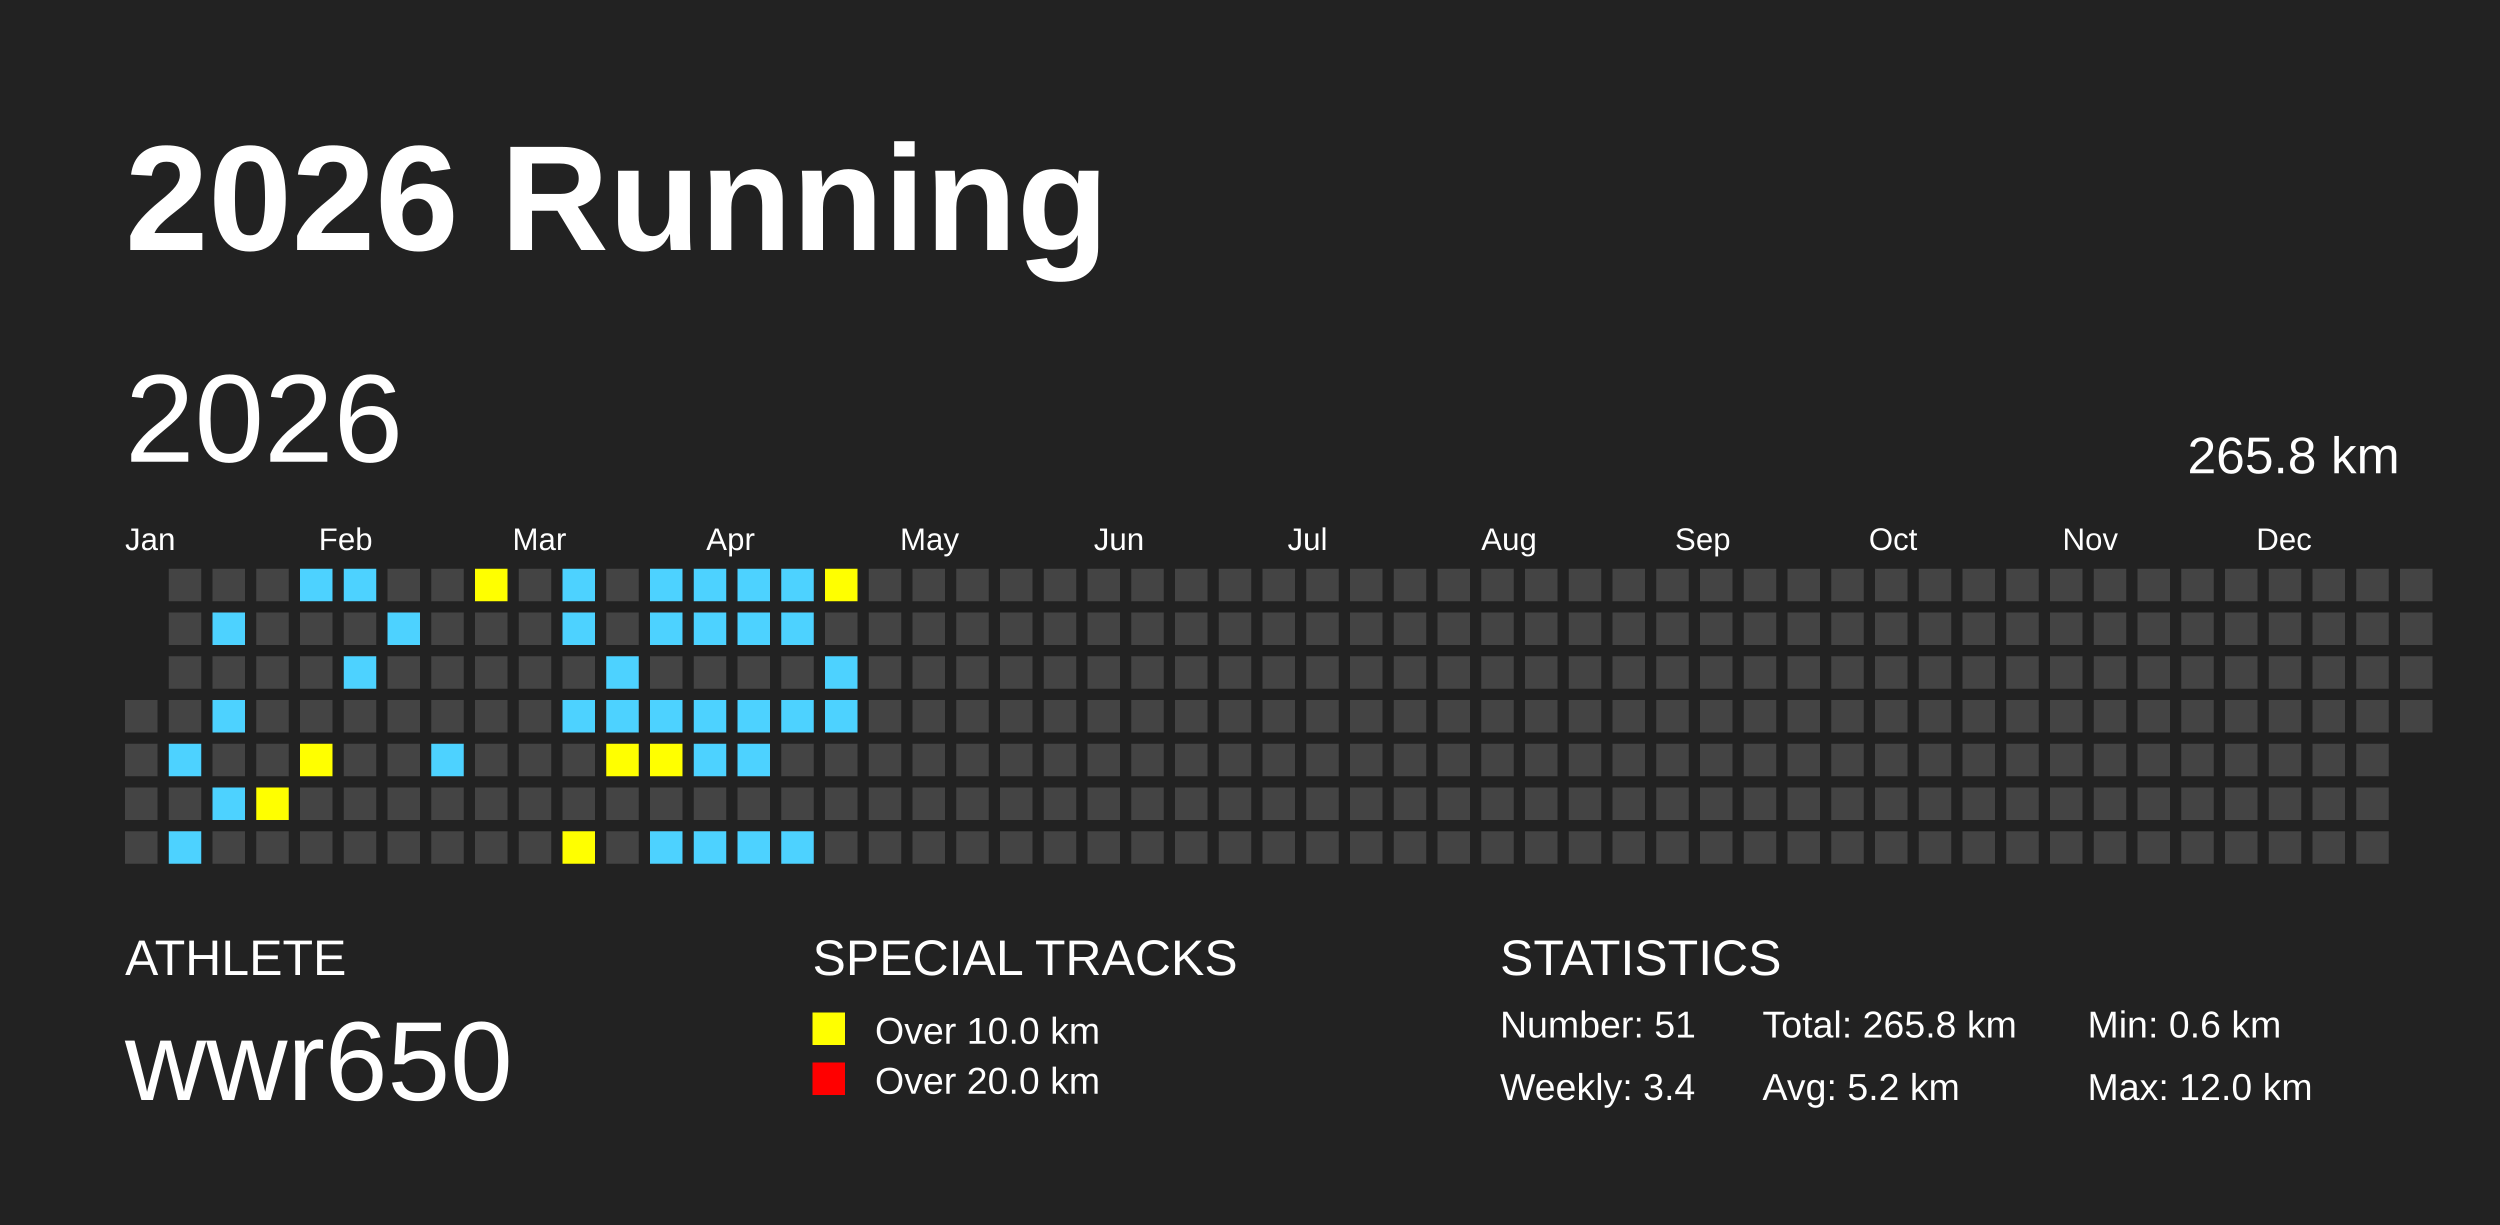
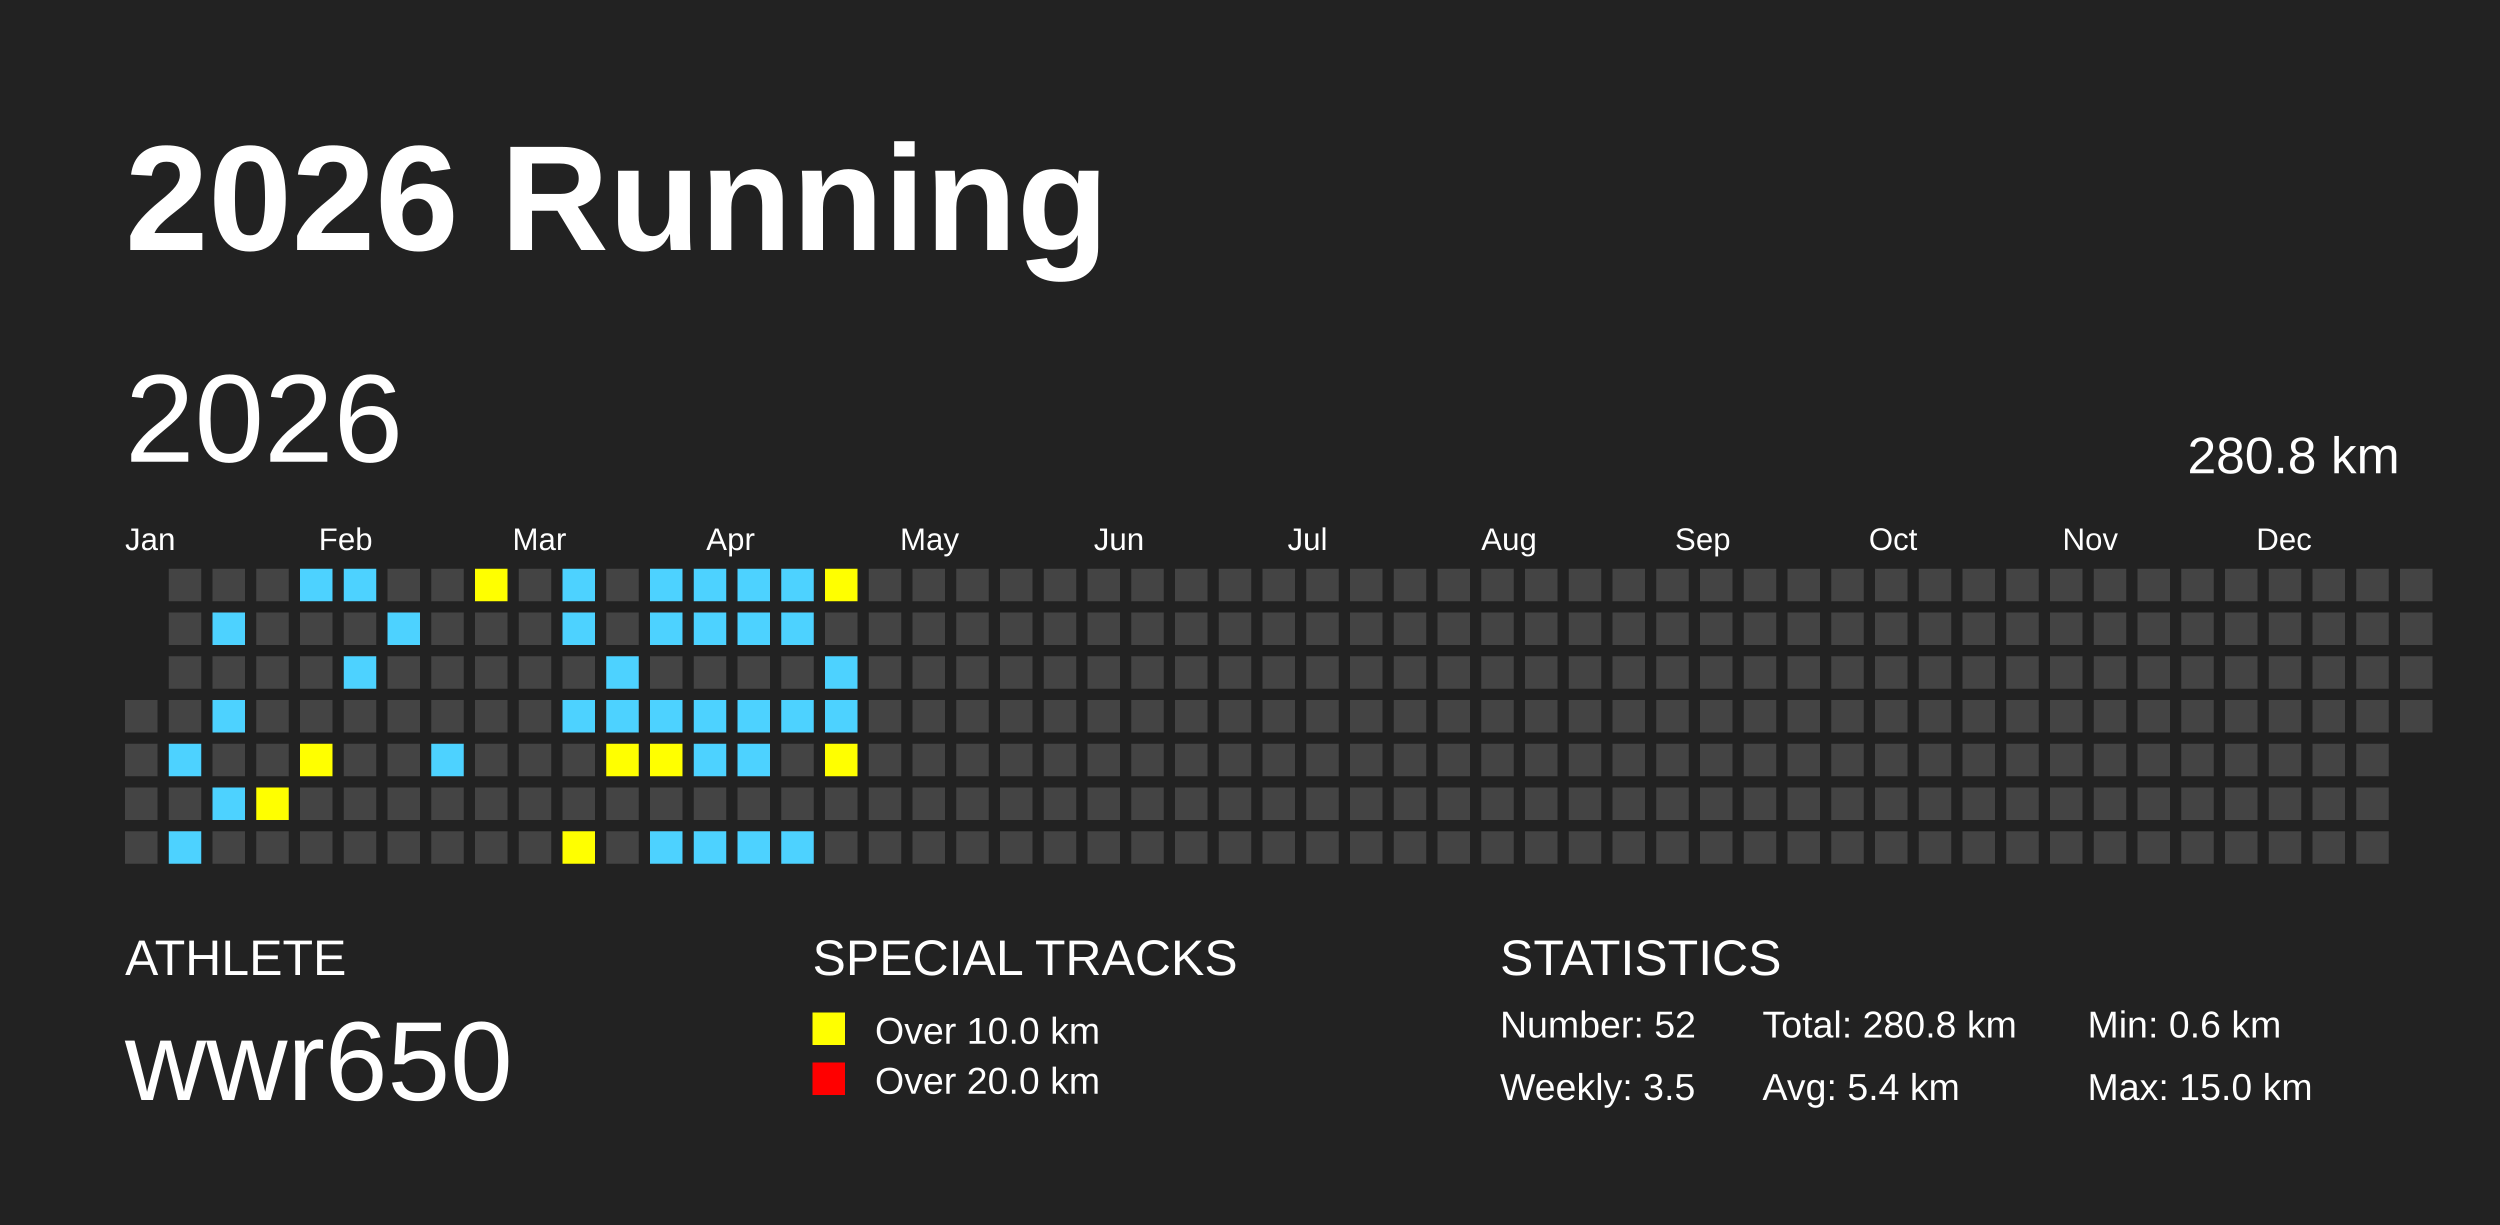
<svg xmlns="http://www.w3.org/2000/svg" baseProfile="full" height="98mm" version="1.1" viewBox="0,0,200,98" width="200mm">
  <defs />
  <rect fill="#222222" height="98" width="200" x="0" y="0" />
  <text fill="#FFFFFF" style="font-size:12px; font-family:Arial; font-weight:bold;" x="10" y="20">2026 Running</text>
  <text fill="#FFFFFF" style="font-size:4px; font-family:Arial" x="10" y="78">ATHLETE</text>
  <text fill="#FFFFFF" style="font-size:9px; font-family:Arial" x="10" y="88">wwr650</text>
  <text fill="#FFFFFF" style="font-size:4px; font-family:Arial" x="65" y="78">SPECIAL TRACKS</text>
  <rect fill="yellow" height="2.6" width="2.6" x="65" y="81" />
  <text fill="#FFFFFF" style="font-size:3px; font-family:Arial" x="70" y="83.5">Over 10.0 km</text>
  <rect fill="red" height="2.6" width="2.6" x="65" y="85" />
  <text fill="#FFFFFF" style="font-size:3px; font-family:Arial" x="70" y="87.5">Over 20.0 km</text>
  <text fill="#FFFFFF" style="font-size:4px; font-family:Arial" x="120" y="78">STATISTICS</text>
-   <text fill="#FFFFFF" style="font-size:3px; font-family:Arial" x="120" y="83">Number: 51</text>
-   <text fill="#FFFFFF" style="font-size:3px; font-family:Arial" x="120" y="88">Weekly: 3.4</text>
-   <text fill="#FFFFFF" style="font-size:3px; font-family:Arial" x="141" y="83">Total: 265.8 km</text>
-   <text fill="#FFFFFF" style="font-size:3px; font-family:Arial" x="141" y="88">Avg: 5.2 km</text>
+   <text fill="#FFFFFF" style="font-size:3px; font-family:Arial" x="120" y="83">Number: 52</text>
+   <text fill="#FFFFFF" style="font-size:3px; font-family:Arial" x="120" y="88">Weekly: 3.5</text>
+   <text fill="#FFFFFF" style="font-size:3px; font-family:Arial" x="141" y="83">Total: 280.8 km</text>
+   <text fill="#FFFFFF" style="font-size:3px; font-family:Arial" x="141" y="88">Avg: 5.4 km</text>
  <text fill="#FFFFFF" style="font-size:3px; font-family:Arial" x="167" y="83">Min: 0.6 km</text>
-   <text fill="#FFFFFF" style="font-size:3px; font-family:Arial" x="167" y="88">Max: 12.0 km</text>
+   <text fill="#FFFFFF" style="font-size:3px; font-family:Arial" x="167" y="88">Max: 15.0 km</text>
  <text dominant-baseline="hanging" fill="#FFFFFF" style="font-size:10.0px; font-family:Arial;" x="10" y="30">2026</text>
-   <text dominant-baseline="hanging" fill="#FFFFFF" style="font-size:4.125px; font-family:Arial;" x="175" y="35">265.8 km</text>
+   <text dominant-baseline="hanging" fill="#FFFFFF" style="font-size:4.125px; font-family:Arial;" x="175" y="35">280.8 km</text>
  <text fill="#FFFFFF" style="font-size:2.5px; font-family:Arial" x="10.0" y="44">Jan</text>
  <text fill="#FFFFFF" style="font-size:2.5px; font-family:Arial" x="25.5" y="44">Feb</text>
  <text fill="#FFFFFF" style="font-size:2.5px; font-family:Arial" x="41.0" y="44">Mar</text>
  <text fill="#FFFFFF" style="font-size:2.5px; font-family:Arial" x="56.5" y="44">Apr</text>
  <text fill="#FFFFFF" style="font-size:2.5px; font-family:Arial" x="72.0" y="44">May</text>
  <text fill="#FFFFFF" style="font-size:2.5px; font-family:Arial" x="87.5" y="44">Jun</text>
  <text fill="#FFFFFF" style="font-size:2.5px; font-family:Arial" x="103.0" y="44">Jul</text>
  <text fill="#FFFFFF" style="font-size:2.5px; font-family:Arial" x="118.5" y="44">Aug</text>
  <text fill="#FFFFFF" style="font-size:2.5px; font-family:Arial" x="134.0" y="44">Sep</text>
  <text fill="#FFFFFF" style="font-size:2.5px; font-family:Arial" x="149.5" y="44">Oct</text>
  <text fill="#FFFFFF" style="font-size:2.5px; font-family:Arial" x="165.0" y="44">Nov</text>
  <text fill="#FFFFFF" style="font-size:2.5px; font-family:Arial" x="180.5" y="44">Dec</text>
  <rect fill="#444444" height="2.6" width="2.6" x="10.0" y="56.0" />
  <rect fill="#444444" height="2.6" width="2.6" x="10.0" y="59.5" />
  <rect fill="#444444" height="2.6" width="2.6" x="10.0" y="63.0" />
  <rect fill="#444444" height="2.6" width="2.6" x="10.0" y="66.5" />
  <rect fill="#444444" height="2.6" width="2.6" x="13.5" y="45.5" />
  <rect fill="#444444" height="2.6" width="2.6" x="13.5" y="49.0" />
  <rect fill="#444444" height="2.6" width="2.6" x="13.5" y="52.5" />
  <rect fill="#444444" height="2.6" width="2.6" x="13.5" y="56.0" />
  <rect fill="#4DD2FF" height="2.6" width="2.6" x="13.5" y="59.5" />
  <rect fill="#444444" height="2.6" width="2.6" x="13.5" y="63.0" />
  <rect fill="#4DD2FF" height="2.6" width="2.6" x="13.5" y="66.5" />
  <rect fill="#444444" height="2.6" width="2.6" x="17.0" y="45.5" />
  <rect fill="#4DD2FF" height="2.6" width="2.6" x="17.0" y="49.0" />
  <rect fill="#444444" height="2.6" width="2.6" x="17.0" y="52.5" />
  <rect fill="#4DD2FF" height="2.6" width="2.6" x="17.0" y="56.0" />
  <rect fill="#444444" height="2.6" width="2.6" x="17.0" y="59.5" />
  <rect fill="#4DD2FF" height="2.6" width="2.6" x="17.0" y="63.0" />
  <rect fill="#444444" height="2.6" width="2.6" x="17.0" y="66.5" />
  <rect fill="#444444" height="2.6" width="2.6" x="20.5" y="45.5" />
  <rect fill="#444444" height="2.6" width="2.6" x="20.5" y="49.0" />
  <rect fill="#444444" height="2.6" width="2.6" x="20.5" y="52.5" />
  <rect fill="#444444" height="2.6" width="2.6" x="20.5" y="56.0" />
  <rect fill="#444444" height="2.6" width="2.6" x="20.5" y="59.5" />
  <rect fill="yellow" height="2.6" width="2.6" x="20.5" y="63.0" />
  <rect fill="#444444" height="2.6" width="2.6" x="20.5" y="66.5" />
  <rect fill="#4DD2FF" height="2.6" width="2.6" x="24.0" y="45.5" />
  <rect fill="#444444" height="2.6" width="2.6" x="24.0" y="49.0" />
  <rect fill="#444444" height="2.6" width="2.6" x="24.0" y="52.5" />
  <rect fill="#444444" height="2.6" width="2.6" x="24.0" y="56.0" />
  <rect fill="yellow" height="2.6" width="2.6" x="24.0" y="59.5" />
  <rect fill="#444444" height="2.6" width="2.6" x="24.0" y="63.0" />
  <rect fill="#444444" height="2.6" width="2.6" x="24.0" y="66.5" />
  <rect fill="#4DD2FF" height="2.6" width="2.6" x="27.5" y="45.5" />
  <rect fill="#444444" height="2.6" width="2.6" x="27.5" y="49.0" />
  <rect fill="#4DD2FF" height="2.6" width="2.6" x="27.5" y="52.5" />
  <rect fill="#444444" height="2.6" width="2.6" x="27.5" y="56.0" />
  <rect fill="#444444" height="2.6" width="2.6" x="27.5" y="59.5" />
  <rect fill="#444444" height="2.6" width="2.6" x="27.5" y="63.0" />
  <rect fill="#444444" height="2.6" width="2.6" x="27.5" y="66.5" />
  <rect fill="#444444" height="2.6" width="2.6" x="31.0" y="45.5" />
  <rect fill="#4DD2FF" height="2.6" width="2.6" x="31.0" y="49.0" />
  <rect fill="#444444" height="2.6" width="2.6" x="31.0" y="52.5" />
  <rect fill="#444444" height="2.6" width="2.6" x="31.0" y="56.0" />
  <rect fill="#444444" height="2.6" width="2.6" x="31.0" y="59.5" />
  <rect fill="#444444" height="2.6" width="2.6" x="31.0" y="63.0" />
  <rect fill="#444444" height="2.6" width="2.6" x="31.0" y="66.5" />
  <rect fill="#444444" height="2.6" width="2.6" x="34.5" y="45.5" />
  <rect fill="#444444" height="2.6" width="2.6" x="34.5" y="49.0" />
  <rect fill="#444444" height="2.6" width="2.6" x="34.5" y="52.5" />
  <rect fill="#444444" height="2.6" width="2.6" x="34.5" y="56.0" />
  <rect fill="#4DD2FF" height="2.6" width="2.6" x="34.5" y="59.5" />
  <rect fill="#444444" height="2.6" width="2.6" x="34.5" y="63.0" />
  <rect fill="#444444" height="2.6" width="2.6" x="34.5" y="66.5" />
  <rect fill="yellow" height="2.6" width="2.6" x="38.0" y="45.5" />
  <rect fill="#444444" height="2.6" width="2.6" x="38.0" y="49.0" />
  <rect fill="#444444" height="2.6" width="2.6" x="38.0" y="52.5" />
  <rect fill="#444444" height="2.6" width="2.6" x="38.0" y="56.0" />
  <rect fill="#444444" height="2.6" width="2.6" x="38.0" y="59.5" />
  <rect fill="#444444" height="2.6" width="2.6" x="38.0" y="63.0" />
  <rect fill="#444444" height="2.6" width="2.6" x="38.0" y="66.5" />
  <rect fill="#444444" height="2.6" width="2.6" x="41.5" y="45.5" />
  <rect fill="#444444" height="2.6" width="2.6" x="41.5" y="49.0" />
  <rect fill="#444444" height="2.6" width="2.6" x="41.5" y="52.5" />
  <rect fill="#444444" height="2.6" width="2.6" x="41.5" y="56.0" />
  <rect fill="#444444" height="2.6" width="2.6" x="41.5" y="59.5" />
  <rect fill="#444444" height="2.6" width="2.6" x="41.5" y="63.0" />
  <rect fill="#444444" height="2.6" width="2.6" x="41.5" y="66.5" />
  <rect fill="#4DD2FF" height="2.6" width="2.6" x="45.0" y="45.5" />
  <rect fill="#4DD2FF" height="2.6" width="2.6" x="45.0" y="49.0" />
  <rect fill="#444444" height="2.6" width="2.6" x="45.0" y="52.5" />
  <rect fill="#4DD2FF" height="2.6" width="2.6" x="45.0" y="56.0" />
  <rect fill="#444444" height="2.6" width="2.6" x="45.0" y="59.5" />
  <rect fill="#444444" height="2.6" width="2.6" x="45.0" y="63.0" />
  <rect fill="yellow" height="2.6" width="2.6" x="45.0" y="66.5" />
  <rect fill="#444444" height="2.6" width="2.6" x="48.5" y="45.5" />
  <rect fill="#444444" height="2.6" width="2.6" x="48.5" y="49.0" />
  <rect fill="#4DD2FF" height="2.6" width="2.6" x="48.5" y="52.5" />
  <rect fill="#4DD2FF" height="2.6" width="2.6" x="48.5" y="56.0" />
  <rect fill="yellow" height="2.6" width="2.6" x="48.5" y="59.5" />
  <rect fill="#444444" height="2.6" width="2.6" x="48.5" y="63.0" />
  <rect fill="#444444" height="2.6" width="2.6" x="48.5" y="66.5" />
  <rect fill="#4DD2FF" height="2.6" width="2.6" x="52.0" y="45.5" />
  <rect fill="#4DD2FF" height="2.6" width="2.6" x="52.0" y="49.0" />
  <rect fill="#444444" height="2.6" width="2.6" x="52.0" y="52.5" />
  <rect fill="#4DD2FF" height="2.6" width="2.6" x="52.0" y="56.0" />
  <rect fill="yellow" height="2.6" width="2.6" x="52.0" y="59.5" />
  <rect fill="#444444" height="2.6" width="2.6" x="52.0" y="63.0" />
  <rect fill="#4DD2FF" height="2.6" width="2.6" x="52.0" y="66.5" />
  <rect fill="#4DD2FF" height="2.6" width="2.6" x="55.5" y="45.5" />
  <rect fill="#4DD2FF" height="2.6" width="2.6" x="55.5" y="49.0" />
  <rect fill="#444444" height="2.6" width="2.6" x="55.5" y="52.5" />
  <rect fill="#4DD2FF" height="2.6" width="2.6" x="55.5" y="56.0" />
  <rect fill="#4DD2FF" height="2.6" width="2.6" x="55.5" y="59.5" />
  <rect fill="#444444" height="2.6" width="2.6" x="55.5" y="63.0" />
  <rect fill="#4DD2FF" height="2.6" width="2.6" x="55.5" y="66.5" />
  <rect fill="#4DD2FF" height="2.6" width="2.6" x="59.0" y="45.5" />
  <rect fill="#4DD2FF" height="2.6" width="2.6" x="59.0" y="49.0" />
  <rect fill="#444444" height="2.6" width="2.6" x="59.0" y="52.5" />
  <rect fill="#4DD2FF" height="2.6" width="2.6" x="59.0" y="56.0" />
  <rect fill="#4DD2FF" height="2.6" width="2.6" x="59.0" y="59.5" />
  <rect fill="#444444" height="2.6" width="2.6" x="59.0" y="63.0" />
  <rect fill="#4DD2FF" height="2.6" width="2.6" x="59.0" y="66.5" />
  <rect fill="#4DD2FF" height="2.6" width="2.6" x="62.5" y="45.5" />
  <rect fill="#4DD2FF" height="2.6" width="2.6" x="62.5" y="49.0" />
  <rect fill="#444444" height="2.6" width="2.6" x="62.5" y="52.5" />
  <rect fill="#4DD2FF" height="2.6" width="2.6" x="62.5" y="56.0" />
  <rect fill="#444444" height="2.6" width="2.6" x="62.5" y="59.5" />
  <rect fill="#444444" height="2.6" width="2.6" x="62.5" y="63.0" />
  <rect fill="#4DD2FF" height="2.6" width="2.6" x="62.5" y="66.5" />
  <rect fill="yellow" height="2.6" width="2.6" x="66.0" y="45.5" />
  <rect fill="#444444" height="2.6" width="2.6" x="66.0" y="49.0" />
  <rect fill="#4DD2FF" height="2.6" width="2.6" x="66.0" y="52.5" />
  <rect fill="#4DD2FF" height="2.6" width="2.6" x="66.0" y="56.0" />
-   <rect fill="#444444" height="2.6" width="2.6" x="66.0" y="59.5" />
+   <rect fill="yellow" height="2.6" width="2.6" x="66.0" y="59.5" />
  <rect fill="#444444" height="2.6" width="2.6" x="66.0" y="63.0" />
  <rect fill="#444444" height="2.6" width="2.6" x="66.0" y="66.5" />
  <rect fill="#444444" height="2.6" width="2.6" x="69.5" y="45.5" />
  <rect fill="#444444" height="2.6" width="2.6" x="69.5" y="49.0" />
  <rect fill="#444444" height="2.6" width="2.6" x="69.5" y="52.5" />
  <rect fill="#444444" height="2.6" width="2.6" x="69.5" y="56.0" />
  <rect fill="#444444" height="2.6" width="2.6" x="69.5" y="59.5" />
  <rect fill="#444444" height="2.6" width="2.6" x="69.5" y="63.0" />
  <rect fill="#444444" height="2.6" width="2.6" x="69.5" y="66.5" />
  <rect fill="#444444" height="2.6" width="2.6" x="73.0" y="45.5" />
  <rect fill="#444444" height="2.6" width="2.6" x="73.0" y="49.0" />
  <rect fill="#444444" height="2.6" width="2.6" x="73.0" y="52.5" />
  <rect fill="#444444" height="2.6" width="2.6" x="73.0" y="56.0" />
  <rect fill="#444444" height="2.6" width="2.6" x="73.0" y="59.5" />
  <rect fill="#444444" height="2.6" width="2.6" x="73.0" y="63.0" />
  <rect fill="#444444" height="2.6" width="2.6" x="73.0" y="66.5" />
  <rect fill="#444444" height="2.6" width="2.6" x="76.5" y="45.5" />
  <rect fill="#444444" height="2.6" width="2.6" x="76.5" y="49.0" />
  <rect fill="#444444" height="2.6" width="2.6" x="76.5" y="52.5" />
  <rect fill="#444444" height="2.6" width="2.6" x="76.5" y="56.0" />
  <rect fill="#444444" height="2.6" width="2.6" x="76.5" y="59.5" />
  <rect fill="#444444" height="2.6" width="2.6" x="76.5" y="63.0" />
  <rect fill="#444444" height="2.6" width="2.6" x="76.5" y="66.5" />
  <rect fill="#444444" height="2.6" width="2.6" x="80.0" y="45.5" />
  <rect fill="#444444" height="2.6" width="2.6" x="80.0" y="49.0" />
  <rect fill="#444444" height="2.6" width="2.6" x="80.0" y="52.5" />
  <rect fill="#444444" height="2.6" width="2.6" x="80.0" y="56.0" />
  <rect fill="#444444" height="2.6" width="2.6" x="80.0" y="59.5" />
  <rect fill="#444444" height="2.6" width="2.6" x="80.0" y="63.0" />
  <rect fill="#444444" height="2.6" width="2.6" x="80.0" y="66.5" />
  <rect fill="#444444" height="2.6" width="2.6" x="83.5" y="45.5" />
  <rect fill="#444444" height="2.6" width="2.6" x="83.5" y="49.0" />
  <rect fill="#444444" height="2.6" width="2.6" x="83.5" y="52.5" />
  <rect fill="#444444" height="2.6" width="2.6" x="83.5" y="56.0" />
  <rect fill="#444444" height="2.6" width="2.6" x="83.5" y="59.5" />
  <rect fill="#444444" height="2.6" width="2.6" x="83.5" y="63.0" />
  <rect fill="#444444" height="2.6" width="2.6" x="83.5" y="66.5" />
  <rect fill="#444444" height="2.6" width="2.6" x="87.0" y="45.5" />
  <rect fill="#444444" height="2.6" width="2.6" x="87.0" y="49.0" />
  <rect fill="#444444" height="2.6" width="2.6" x="87.0" y="52.5" />
  <rect fill="#444444" height="2.6" width="2.6" x="87.0" y="56.0" />
  <rect fill="#444444" height="2.6" width="2.6" x="87.0" y="59.5" />
  <rect fill="#444444" height="2.6" width="2.6" x="87.0" y="63.0" />
  <rect fill="#444444" height="2.6" width="2.6" x="87.0" y="66.5" />
  <rect fill="#444444" height="2.6" width="2.6" x="90.5" y="45.5" />
  <rect fill="#444444" height="2.6" width="2.6" x="90.5" y="49.0" />
  <rect fill="#444444" height="2.6" width="2.6" x="90.5" y="52.5" />
  <rect fill="#444444" height="2.6" width="2.6" x="90.5" y="56.0" />
  <rect fill="#444444" height="2.6" width="2.6" x="90.5" y="59.5" />
  <rect fill="#444444" height="2.6" width="2.6" x="90.5" y="63.0" />
  <rect fill="#444444" height="2.6" width="2.6" x="90.5" y="66.5" />
  <rect fill="#444444" height="2.6" width="2.6" x="94.0" y="45.5" />
  <rect fill="#444444" height="2.6" width="2.6" x="94.0" y="49.0" />
  <rect fill="#444444" height="2.6" width="2.6" x="94.0" y="52.5" />
  <rect fill="#444444" height="2.6" width="2.6" x="94.0" y="56.0" />
  <rect fill="#444444" height="2.6" width="2.6" x="94.0" y="59.5" />
  <rect fill="#444444" height="2.6" width="2.6" x="94.0" y="63.0" />
  <rect fill="#444444" height="2.6" width="2.6" x="94.0" y="66.5" />
  <rect fill="#444444" height="2.6" width="2.6" x="97.5" y="45.5" />
  <rect fill="#444444" height="2.6" width="2.6" x="97.5" y="49.0" />
  <rect fill="#444444" height="2.6" width="2.6" x="97.5" y="52.5" />
  <rect fill="#444444" height="2.6" width="2.6" x="97.5" y="56.0" />
  <rect fill="#444444" height="2.6" width="2.6" x="97.5" y="59.5" />
  <rect fill="#444444" height="2.6" width="2.6" x="97.5" y="63.0" />
  <rect fill="#444444" height="2.6" width="2.6" x="97.5" y="66.5" />
  <rect fill="#444444" height="2.6" width="2.6" x="101.0" y="45.5" />
  <rect fill="#444444" height="2.6" width="2.6" x="101.0" y="49.0" />
  <rect fill="#444444" height="2.6" width="2.6" x="101.0" y="52.5" />
  <rect fill="#444444" height="2.6" width="2.6" x="101.0" y="56.0" />
  <rect fill="#444444" height="2.6" width="2.6" x="101.0" y="59.5" />
  <rect fill="#444444" height="2.6" width="2.6" x="101.0" y="63.0" />
  <rect fill="#444444" height="2.6" width="2.6" x="101.0" y="66.5" />
  <rect fill="#444444" height="2.6" width="2.6" x="104.5" y="45.5" />
  <rect fill="#444444" height="2.6" width="2.6" x="104.5" y="49.0" />
  <rect fill="#444444" height="2.6" width="2.6" x="104.5" y="52.5" />
  <rect fill="#444444" height="2.6" width="2.6" x="104.5" y="56.0" />
  <rect fill="#444444" height="2.6" width="2.6" x="104.5" y="59.5" />
  <rect fill="#444444" height="2.6" width="2.6" x="104.5" y="63.0" />
  <rect fill="#444444" height="2.6" width="2.6" x="104.5" y="66.5" />
  <rect fill="#444444" height="2.6" width="2.6" x="108.0" y="45.5" />
  <rect fill="#444444" height="2.6" width="2.6" x="108.0" y="49.0" />
  <rect fill="#444444" height="2.6" width="2.6" x="108.0" y="52.5" />
  <rect fill="#444444" height="2.6" width="2.6" x="108.0" y="56.0" />
  <rect fill="#444444" height="2.6" width="2.6" x="108.0" y="59.5" />
  <rect fill="#444444" height="2.6" width="2.6" x="108.0" y="63.0" />
  <rect fill="#444444" height="2.6" width="2.6" x="108.0" y="66.5" />
  <rect fill="#444444" height="2.6" width="2.6" x="111.5" y="45.5" />
  <rect fill="#444444" height="2.6" width="2.6" x="111.5" y="49.0" />
  <rect fill="#444444" height="2.6" width="2.6" x="111.5" y="52.5" />
  <rect fill="#444444" height="2.6" width="2.6" x="111.5" y="56.0" />
  <rect fill="#444444" height="2.6" width="2.6" x="111.5" y="59.5" />
  <rect fill="#444444" height="2.6" width="2.6" x="111.5" y="63.0" />
  <rect fill="#444444" height="2.6" width="2.6" x="111.5" y="66.5" />
  <rect fill="#444444" height="2.6" width="2.6" x="115.0" y="45.5" />
  <rect fill="#444444" height="2.6" width="2.6" x="115.0" y="49.0" />
  <rect fill="#444444" height="2.6" width="2.6" x="115.0" y="52.5" />
  <rect fill="#444444" height="2.6" width="2.6" x="115.0" y="56.0" />
  <rect fill="#444444" height="2.6" width="2.6" x="115.0" y="59.5" />
  <rect fill="#444444" height="2.6" width="2.6" x="115.0" y="63.0" />
  <rect fill="#444444" height="2.6" width="2.6" x="115.0" y="66.5" />
  <rect fill="#444444" height="2.6" width="2.6" x="118.5" y="45.5" />
  <rect fill="#444444" height="2.6" width="2.6" x="118.5" y="49.0" />
  <rect fill="#444444" height="2.6" width="2.6" x="118.5" y="52.5" />
  <rect fill="#444444" height="2.6" width="2.6" x="118.5" y="56.0" />
  <rect fill="#444444" height="2.6" width="2.6" x="118.5" y="59.5" />
  <rect fill="#444444" height="2.6" width="2.6" x="118.5" y="63.0" />
  <rect fill="#444444" height="2.6" width="2.6" x="118.5" y="66.5" />
  <rect fill="#444444" height="2.6" width="2.6" x="122.0" y="45.5" />
  <rect fill="#444444" height="2.6" width="2.6" x="122.0" y="49.0" />
  <rect fill="#444444" height="2.6" width="2.6" x="122.0" y="52.5" />
  <rect fill="#444444" height="2.6" width="2.6" x="122.0" y="56.0" />
  <rect fill="#444444" height="2.6" width="2.6" x="122.0" y="59.5" />
  <rect fill="#444444" height="2.6" width="2.6" x="122.0" y="63.0" />
  <rect fill="#444444" height="2.6" width="2.6" x="122.0" y="66.5" />
  <rect fill="#444444" height="2.6" width="2.6" x="125.5" y="45.5" />
  <rect fill="#444444" height="2.6" width="2.6" x="125.5" y="49.0" />
  <rect fill="#444444" height="2.6" width="2.6" x="125.5" y="52.5" />
  <rect fill="#444444" height="2.6" width="2.6" x="125.5" y="56.0" />
  <rect fill="#444444" height="2.6" width="2.6" x="125.5" y="59.5" />
  <rect fill="#444444" height="2.6" width="2.6" x="125.5" y="63.0" />
  <rect fill="#444444" height="2.6" width="2.6" x="125.5" y="66.5" />
  <rect fill="#444444" height="2.6" width="2.6" x="129.0" y="45.5" />
  <rect fill="#444444" height="2.6" width="2.6" x="129.0" y="49.0" />
  <rect fill="#444444" height="2.6" width="2.6" x="129.0" y="52.5" />
  <rect fill="#444444" height="2.6" width="2.6" x="129.0" y="56.0" />
  <rect fill="#444444" height="2.6" width="2.6" x="129.0" y="59.5" />
  <rect fill="#444444" height="2.6" width="2.6" x="129.0" y="63.0" />
  <rect fill="#444444" height="2.6" width="2.6" x="129.0" y="66.5" />
  <rect fill="#444444" height="2.6" width="2.6" x="132.5" y="45.5" />
  <rect fill="#444444" height="2.6" width="2.6" x="132.5" y="49.0" />
  <rect fill="#444444" height="2.6" width="2.6" x="132.5" y="52.5" />
  <rect fill="#444444" height="2.6" width="2.6" x="132.5" y="56.0" />
  <rect fill="#444444" height="2.6" width="2.6" x="132.5" y="59.5" />
  <rect fill="#444444" height="2.6" width="2.6" x="132.5" y="63.0" />
  <rect fill="#444444" height="2.6" width="2.6" x="132.5" y="66.5" />
  <rect fill="#444444" height="2.6" width="2.6" x="136.0" y="45.5" />
  <rect fill="#444444" height="2.6" width="2.6" x="136.0" y="49.0" />
  <rect fill="#444444" height="2.6" width="2.6" x="136.0" y="52.5" />
  <rect fill="#444444" height="2.6" width="2.6" x="136.0" y="56.0" />
  <rect fill="#444444" height="2.6" width="2.6" x="136.0" y="59.5" />
  <rect fill="#444444" height="2.6" width="2.6" x="136.0" y="63.0" />
  <rect fill="#444444" height="2.6" width="2.6" x="136.0" y="66.5" />
  <rect fill="#444444" height="2.6" width="2.6" x="139.5" y="45.5" />
  <rect fill="#444444" height="2.6" width="2.6" x="139.5" y="49.0" />
  <rect fill="#444444" height="2.6" width="2.6" x="139.5" y="52.5" />
  <rect fill="#444444" height="2.6" width="2.6" x="139.5" y="56.0" />
  <rect fill="#444444" height="2.6" width="2.6" x="139.5" y="59.5" />
  <rect fill="#444444" height="2.6" width="2.6" x="139.5" y="63.0" />
  <rect fill="#444444" height="2.6" width="2.6" x="139.5" y="66.5" />
  <rect fill="#444444" height="2.6" width="2.6" x="143.0" y="45.5" />
  <rect fill="#444444" height="2.6" width="2.6" x="143.0" y="49.0" />
  <rect fill="#444444" height="2.6" width="2.6" x="143.0" y="52.5" />
  <rect fill="#444444" height="2.6" width="2.6" x="143.0" y="56.0" />
  <rect fill="#444444" height="2.6" width="2.6" x="143.0" y="59.5" />
  <rect fill="#444444" height="2.6" width="2.6" x="143.0" y="63.0" />
  <rect fill="#444444" height="2.6" width="2.6" x="143.0" y="66.5" />
  <rect fill="#444444" height="2.6" width="2.6" x="146.5" y="45.5" />
  <rect fill="#444444" height="2.6" width="2.6" x="146.5" y="49.0" />
  <rect fill="#444444" height="2.6" width="2.6" x="146.5" y="52.5" />
  <rect fill="#444444" height="2.6" width="2.6" x="146.5" y="56.0" />
  <rect fill="#444444" height="2.6" width="2.6" x="146.5" y="59.5" />
  <rect fill="#444444" height="2.6" width="2.6" x="146.5" y="63.0" />
  <rect fill="#444444" height="2.6" width="2.6" x="146.5" y="66.5" />
  <rect fill="#444444" height="2.6" width="2.6" x="150.0" y="45.5" />
  <rect fill="#444444" height="2.6" width="2.6" x="150.0" y="49.0" />
  <rect fill="#444444" height="2.6" width="2.6" x="150.0" y="52.5" />
  <rect fill="#444444" height="2.6" width="2.6" x="150.0" y="56.0" />
  <rect fill="#444444" height="2.6" width="2.6" x="150.0" y="59.5" />
  <rect fill="#444444" height="2.6" width="2.6" x="150.0" y="63.0" />
  <rect fill="#444444" height="2.6" width="2.6" x="150.0" y="66.5" />
  <rect fill="#444444" height="2.6" width="2.6" x="153.5" y="45.5" />
  <rect fill="#444444" height="2.6" width="2.6" x="153.5" y="49.0" />
  <rect fill="#444444" height="2.6" width="2.6" x="153.5" y="52.5" />
  <rect fill="#444444" height="2.6" width="2.6" x="153.5" y="56.0" />
  <rect fill="#444444" height="2.6" width="2.6" x="153.5" y="59.5" />
  <rect fill="#444444" height="2.6" width="2.6" x="153.5" y="63.0" />
  <rect fill="#444444" height="2.6" width="2.6" x="153.5" y="66.5" />
  <rect fill="#444444" height="2.6" width="2.6" x="157.0" y="45.5" />
  <rect fill="#444444" height="2.6" width="2.6" x="157.0" y="49.0" />
  <rect fill="#444444" height="2.6" width="2.6" x="157.0" y="52.5" />
  <rect fill="#444444" height="2.6" width="2.6" x="157.0" y="56.0" />
  <rect fill="#444444" height="2.6" width="2.6" x="157.0" y="59.5" />
  <rect fill="#444444" height="2.6" width="2.6" x="157.0" y="63.0" />
  <rect fill="#444444" height="2.6" width="2.6" x="157.0" y="66.5" />
  <rect fill="#444444" height="2.6" width="2.6" x="160.5" y="45.5" />
  <rect fill="#444444" height="2.6" width="2.6" x="160.5" y="49.0" />
  <rect fill="#444444" height="2.6" width="2.6" x="160.5" y="52.5" />
  <rect fill="#444444" height="2.6" width="2.6" x="160.5" y="56.0" />
  <rect fill="#444444" height="2.6" width="2.6" x="160.5" y="59.5" />
  <rect fill="#444444" height="2.6" width="2.6" x="160.5" y="63.0" />
  <rect fill="#444444" height="2.6" width="2.6" x="160.5" y="66.5" />
  <rect fill="#444444" height="2.6" width="2.6" x="164.0" y="45.5" />
  <rect fill="#444444" height="2.6" width="2.6" x="164.0" y="49.0" />
  <rect fill="#444444" height="2.6" width="2.6" x="164.0" y="52.5" />
  <rect fill="#444444" height="2.6" width="2.6" x="164.0" y="56.0" />
  <rect fill="#444444" height="2.6" width="2.6" x="164.0" y="59.5" />
  <rect fill="#444444" height="2.6" width="2.6" x="164.0" y="63.0" />
  <rect fill="#444444" height="2.6" width="2.6" x="164.0" y="66.5" />
  <rect fill="#444444" height="2.6" width="2.6" x="167.5" y="45.5" />
  <rect fill="#444444" height="2.6" width="2.6" x="167.5" y="49.0" />
  <rect fill="#444444" height="2.6" width="2.6" x="167.5" y="52.5" />
  <rect fill="#444444" height="2.6" width="2.6" x="167.5" y="56.0" />
  <rect fill="#444444" height="2.6" width="2.6" x="167.5" y="59.5" />
  <rect fill="#444444" height="2.6" width="2.6" x="167.5" y="63.0" />
  <rect fill="#444444" height="2.6" width="2.6" x="167.5" y="66.5" />
  <rect fill="#444444" height="2.6" width="2.6" x="171.0" y="45.5" />
  <rect fill="#444444" height="2.6" width="2.6" x="171.0" y="49.0" />
  <rect fill="#444444" height="2.6" width="2.6" x="171.0" y="52.5" />
  <rect fill="#444444" height="2.6" width="2.6" x="171.0" y="56.0" />
  <rect fill="#444444" height="2.6" width="2.6" x="171.0" y="59.5" />
  <rect fill="#444444" height="2.6" width="2.6" x="171.0" y="63.0" />
  <rect fill="#444444" height="2.6" width="2.6" x="171.0" y="66.5" />
  <rect fill="#444444" height="2.6" width="2.6" x="174.5" y="45.5" />
  <rect fill="#444444" height="2.6" width="2.6" x="174.5" y="49.0" />
  <rect fill="#444444" height="2.6" width="2.6" x="174.5" y="52.5" />
  <rect fill="#444444" height="2.6" width="2.6" x="174.5" y="56.0" />
  <rect fill="#444444" height="2.6" width="2.6" x="174.5" y="59.5" />
  <rect fill="#444444" height="2.6" width="2.6" x="174.5" y="63.0" />
  <rect fill="#444444" height="2.6" width="2.6" x="174.5" y="66.5" />
  <rect fill="#444444" height="2.6" width="2.6" x="178.0" y="45.5" />
  <rect fill="#444444" height="2.6" width="2.6" x="178.0" y="49.0" />
  <rect fill="#444444" height="2.6" width="2.6" x="178.0" y="52.5" />
  <rect fill="#444444" height="2.6" width="2.6" x="178.0" y="56.0" />
  <rect fill="#444444" height="2.6" width="2.6" x="178.0" y="59.5" />
  <rect fill="#444444" height="2.6" width="2.6" x="178.0" y="63.0" />
  <rect fill="#444444" height="2.6" width="2.6" x="178.0" y="66.5" />
  <rect fill="#444444" height="2.6" width="2.6" x="181.5" y="45.5" />
  <rect fill="#444444" height="2.6" width="2.6" x="181.5" y="49.0" />
  <rect fill="#444444" height="2.6" width="2.6" x="181.5" y="52.5" />
  <rect fill="#444444" height="2.6" width="2.6" x="181.5" y="56.0" />
  <rect fill="#444444" height="2.6" width="2.6" x="181.5" y="59.5" />
  <rect fill="#444444" height="2.6" width="2.6" x="181.5" y="63.0" />
  <rect fill="#444444" height="2.6" width="2.6" x="181.5" y="66.5" />
  <rect fill="#444444" height="2.6" width="2.6" x="185.0" y="45.5" />
  <rect fill="#444444" height="2.6" width="2.6" x="185.0" y="49.0" />
  <rect fill="#444444" height="2.6" width="2.6" x="185.0" y="52.5" />
  <rect fill="#444444" height="2.6" width="2.6" x="185.0" y="56.0" />
  <rect fill="#444444" height="2.6" width="2.6" x="185.0" y="59.5" />
  <rect fill="#444444" height="2.6" width="2.6" x="185.0" y="63.0" />
  <rect fill="#444444" height="2.6" width="2.6" x="185.0" y="66.5" />
  <rect fill="#444444" height="2.6" width="2.6" x="188.5" y="45.5" />
  <rect fill="#444444" height="2.6" width="2.6" x="188.5" y="49.0" />
  <rect fill="#444444" height="2.6" width="2.6" x="188.5" y="52.5" />
  <rect fill="#444444" height="2.6" width="2.6" x="188.5" y="56.0" />
  <rect fill="#444444" height="2.6" width="2.6" x="188.5" y="59.5" />
  <rect fill="#444444" height="2.6" width="2.6" x="188.5" y="63.0" />
  <rect fill="#444444" height="2.6" width="2.6" x="188.5" y="66.5" />
  <rect fill="#444444" height="2.6" width="2.6" x="192.0" y="45.5" />
  <rect fill="#444444" height="2.6" width="2.6" x="192.0" y="49.0" />
  <rect fill="#444444" height="2.6" width="2.6" x="192.0" y="52.5" />
  <rect fill="#444444" height="2.6" width="2.6" x="192.0" y="56.0" />
</svg>
